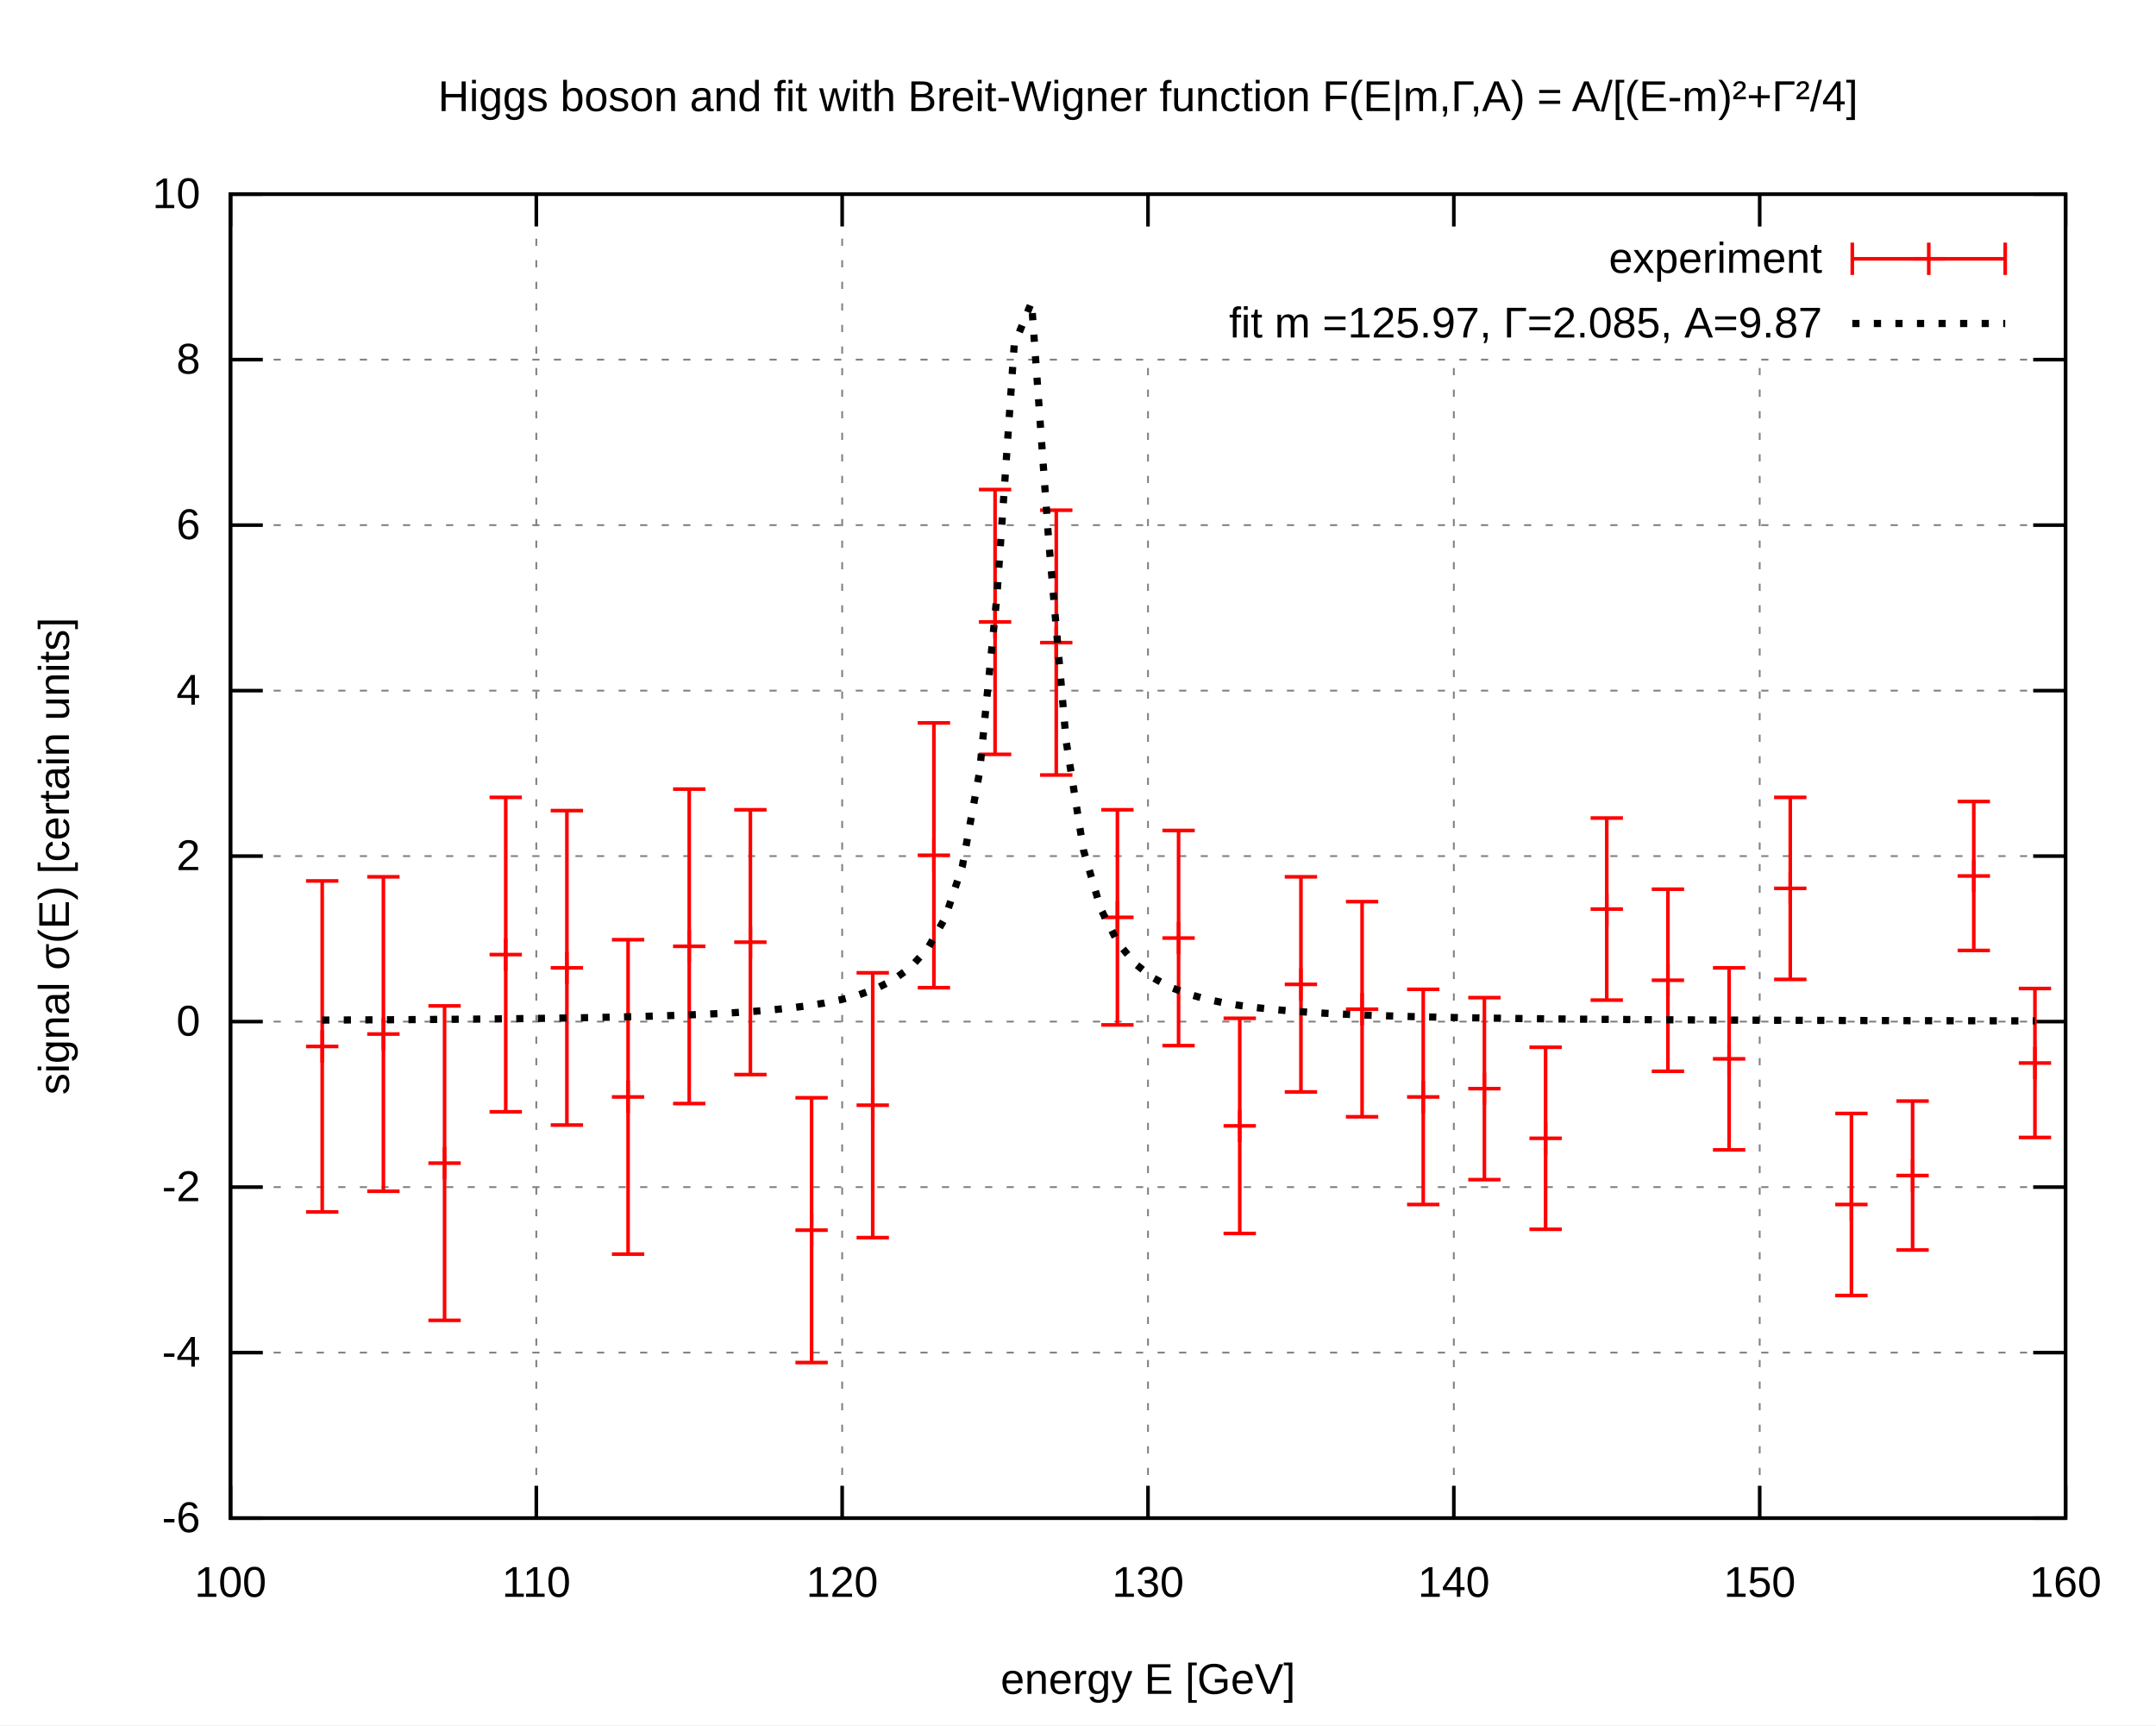
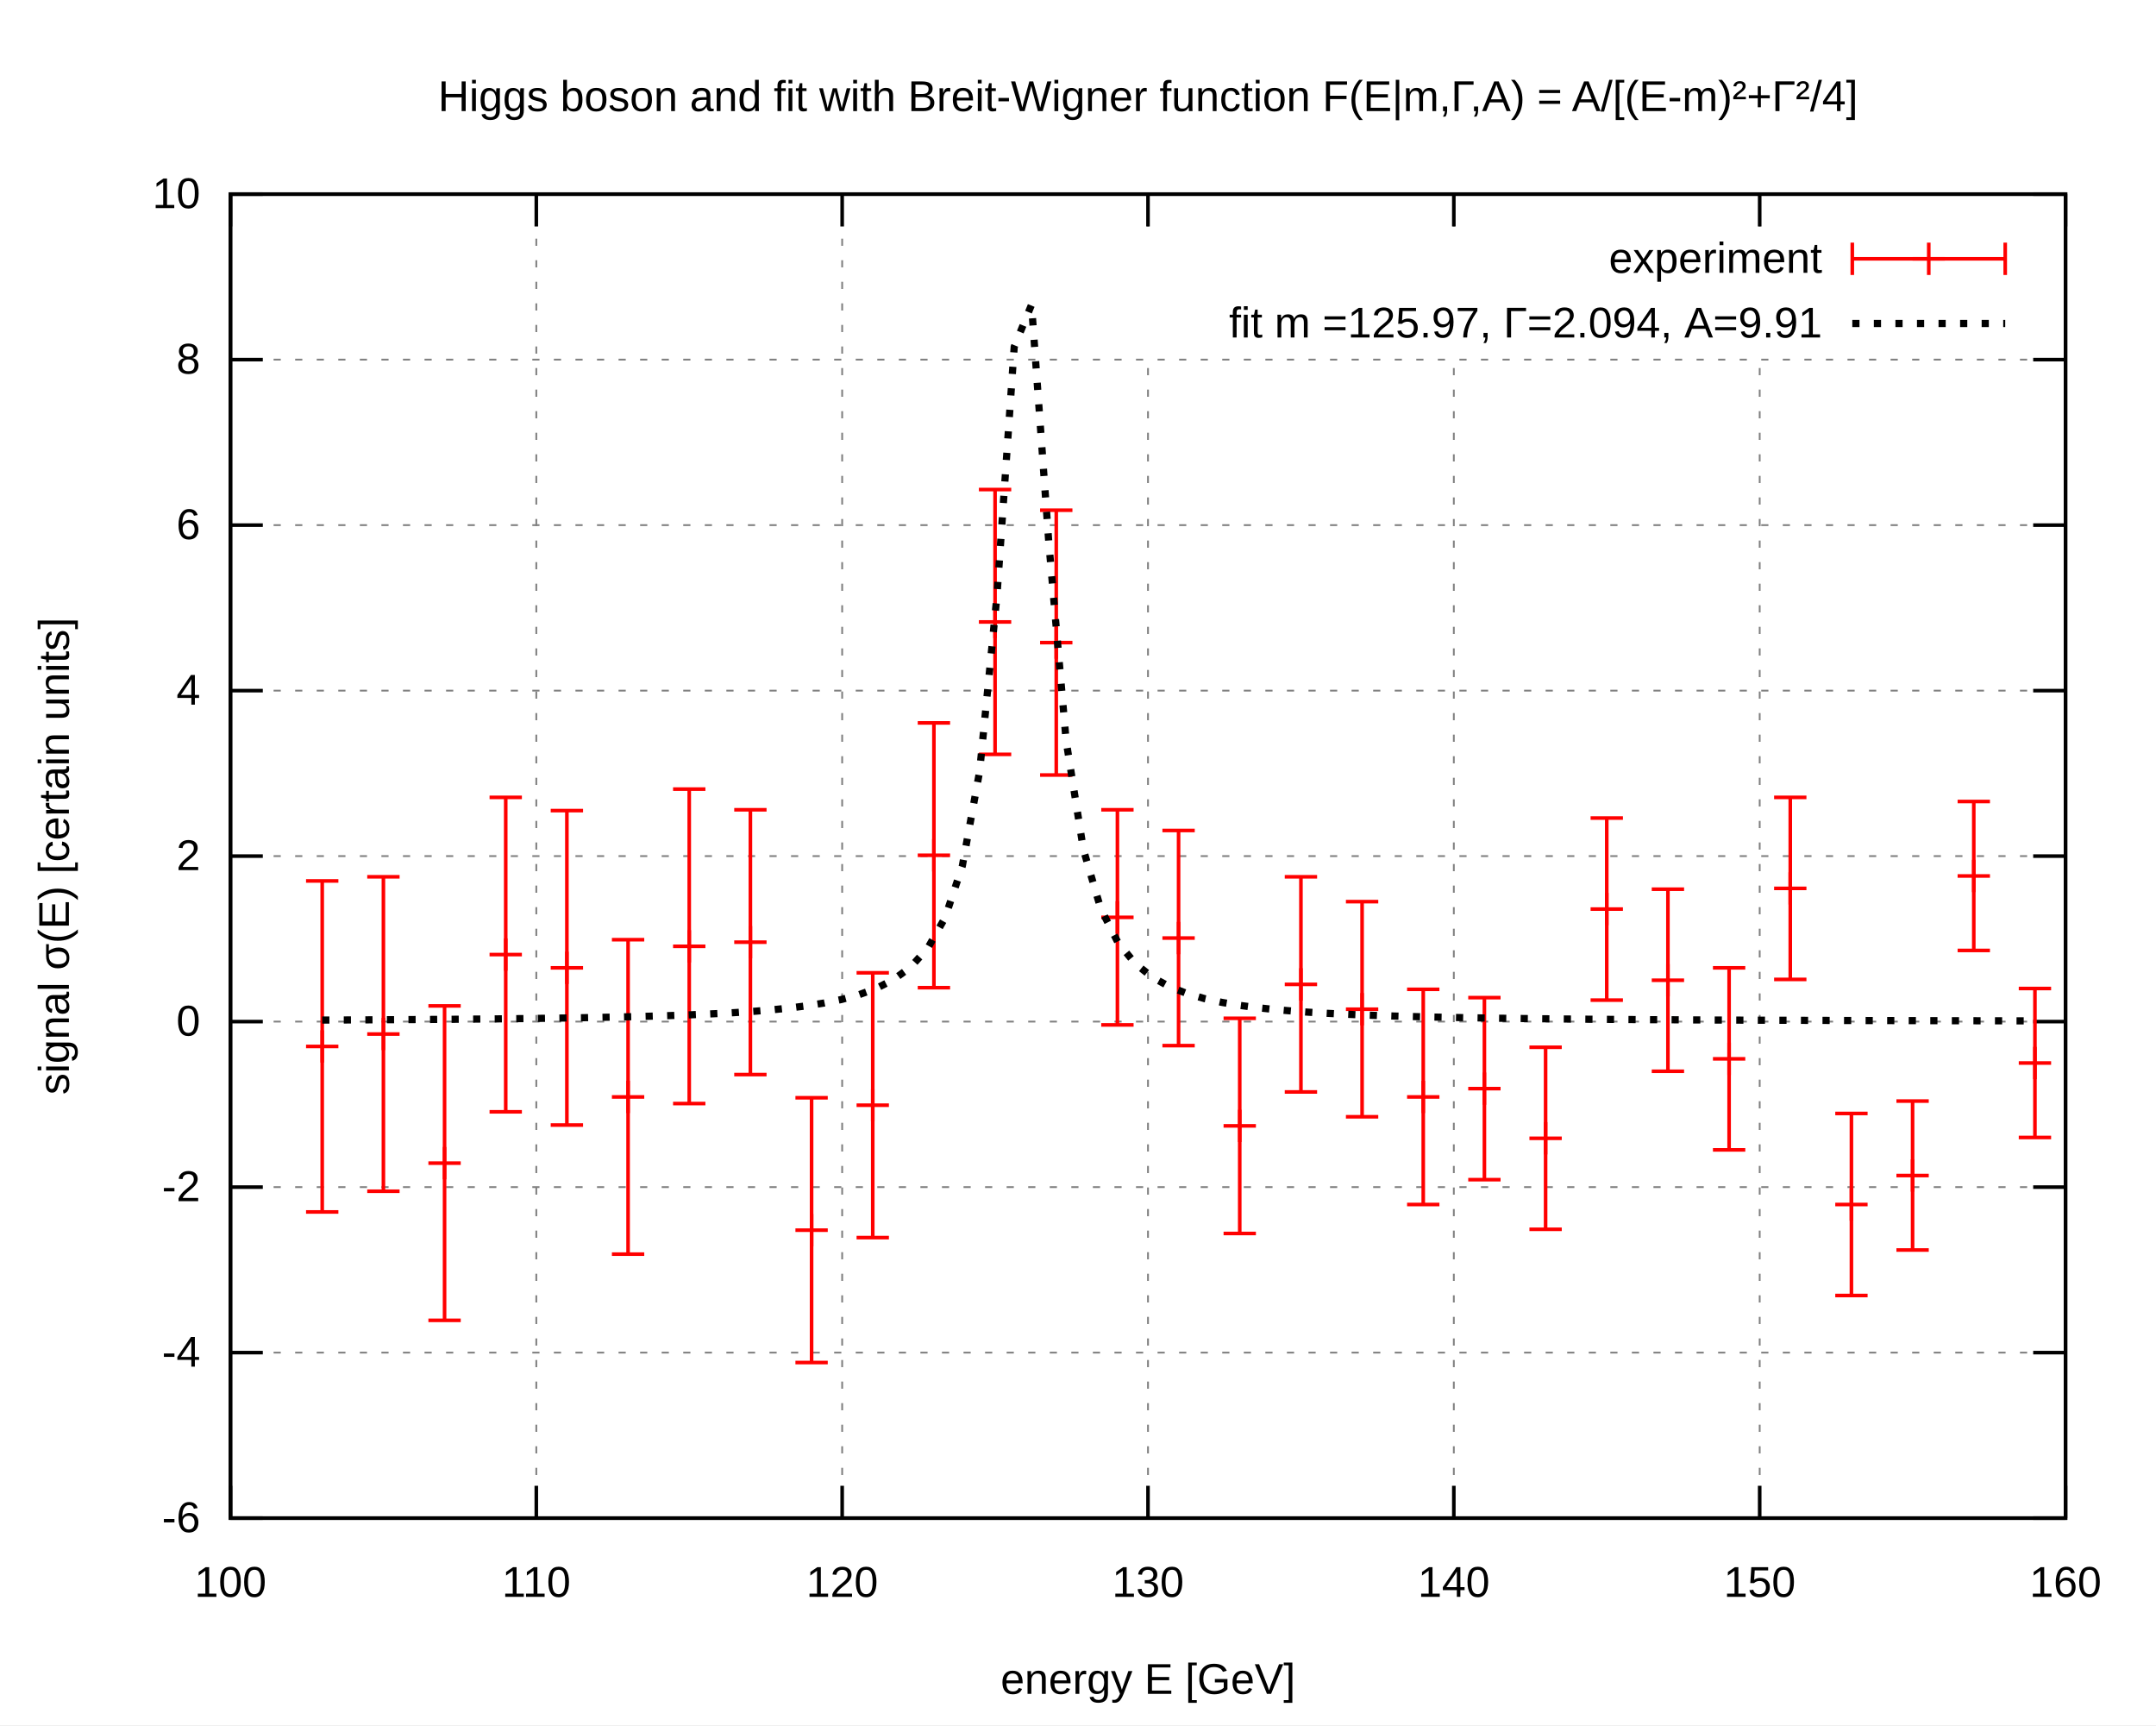
<svg xmlns="http://www.w3.org/2000/svg" xmlns:xlink="http://www.w3.org/1999/xlink" width="600" height="480" viewBox="0 0 600 480">
  <g id="gnuplot_canvas">
    <rect x="0" y="0" width="600" height="480" fill="#ffffff" />
    <defs>
      <circle id="gpDot" r="0.5" stroke-width="0.5" stroke="currentColor" />
      <path id="gpPt0" stroke-width="0.222" stroke="currentColor" d="M-1,0 h2 M0,-1 v2" />
      <path id="gpPt1" stroke-width="0.222" stroke="currentColor" d="M-1,-1 L1,1 M1,-1 L-1,1" />
      <path id="gpPt2" stroke-width="0.222" stroke="currentColor" d="M-1,0 L1,0 M0,-1 L0,1 M-1,-1 L1,1 M-1,1 L1,-1" />
      <rect id="gpPt3" stroke-width="0.222" stroke="currentColor" x="-1" y="-1" width="2" height="2" />
      <rect id="gpPt4" stroke-width="0.222" stroke="currentColor" fill="currentColor" x="-1" y="-1" width="2" height="2" />
      <circle id="gpPt5" stroke-width="0.222" stroke="currentColor" cx="0" cy="0" r="1" />
      <use xlink:href="#gpPt5" id="gpPt6" fill="currentColor" stroke="none" />
      <path id="gpPt7" stroke-width="0.222" stroke="currentColor" d="M0,-1.33 L-1.33,0.67 L1.33,0.67 z" />
      <use xlink:href="#gpPt7" id="gpPt8" fill="currentColor" stroke="none" />
      <use xlink:href="#gpPt7" id="gpPt9" stroke="currentColor" transform="rotate(180)" />
      <use xlink:href="#gpPt9" id="gpPt10" fill="currentColor" stroke="none" />
      <use xlink:href="#gpPt3" id="gpPt11" stroke="currentColor" transform="rotate(45)" />
      <use xlink:href="#gpPt11" id="gpPt12" fill="currentColor" stroke="none" />
      <path id="gpPt13" stroke-width="0.222" stroke="currentColor" d="M0,1.330 L1.265,0.411 L0.782,-1.067 L-0.782,-1.076 L-1.265,0.411 z" />
      <use xlink:href="#gpPt13" id="gpPt14" fill="currentColor" stroke="none" />
      <filter id="textbox" filterUnits="objectBoundingBox" x="0" y="0" height="1" width="1">
        <feFlood flood-color="#FFFFFF" flood-opacity="1" result="bgnd" />
        <feComposite in="SourceGraphic" in2="bgnd" operator="atop" />
      </filter>
      <filter id="greybox" filterUnits="objectBoundingBox" x="0" y="0" height="1" width="1">
        <feFlood flood-color="lightgrey" flood-opacity="1" result="grey" />
        <feComposite in="SourceGraphic" in2="grey" operator="atop" />
      </filter>
    </defs>
    <g fill="none" color="#FFFFFF" stroke="currentColor" stroke-width="1.00" stroke-linecap="butt" stroke-linejoin="miter">
</g>
    <g fill="none" color="black" stroke="currentColor" stroke-width="1.00" stroke-linecap="butt" stroke-linejoin="miter">
</g>
    <g fill="none" color="black" stroke="black" stroke-width="0.50" stroke-linecap="butt" stroke-linejoin="miter">
</g>
    <g fill="none" color="gray" stroke="currentColor" stroke-width="0.50" stroke-linecap="butt" stroke-linejoin="miter">
      <path stroke="gray" stroke-dasharray="2,4" class="gridline" d="M64.14,422.40 L574.82,422.40  " />
    </g>
    <g fill="none" color="gray" stroke="gray" stroke-width="1.00" stroke-linecap="butt" stroke-linejoin="miter">
</g>
    <g fill="none" color="black" stroke="currentColor" stroke-width="1.00" stroke-linecap="butt" stroke-linejoin="miter">
      <path stroke="black" d="M64.14,422.40 L73.14,422.40 M574.82,422.40 L565.82,422.40  " />
      <g transform="translate(55.75,426.30)" stroke="none" fill="black" font-family="Arial" font-size="12.00" text-anchor="end">
        <text>
          <tspan font-family="Arial">-6</tspan>
        </text>
      </g>
    </g>
    <g fill="none" color="black" stroke="currentColor" stroke-width="1.00" stroke-linecap="butt" stroke-linejoin="miter">
</g>
    <g fill="none" color="black" stroke="black" stroke-width="0.50" stroke-linecap="butt" stroke-linejoin="miter">
</g>
    <g fill="none" color="gray" stroke="currentColor" stroke-width="0.50" stroke-linecap="butt" stroke-linejoin="miter">
      <path stroke="gray" stroke-dasharray="2,4" class="gridline" d="M64.14,376.35 L574.82,376.35  " />
    </g>
    <g fill="none" color="gray" stroke="gray" stroke-width="1.00" stroke-linecap="butt" stroke-linejoin="miter">
</g>
    <g fill="none" color="black" stroke="currentColor" stroke-width="1.00" stroke-linecap="butt" stroke-linejoin="miter">
      <path stroke="black" d="M64.14,376.35 L73.14,376.35 M574.82,376.35 L565.82,376.35  " />
      <g transform="translate(55.75,380.25)" stroke="none" fill="black" font-family="Arial" font-size="12.00" text-anchor="end">
        <text>
          <tspan font-family="Arial">-4</tspan>
        </text>
      </g>
    </g>
    <g fill="none" color="black" stroke="currentColor" stroke-width="1.00" stroke-linecap="butt" stroke-linejoin="miter">
</g>
    <g fill="none" color="black" stroke="black" stroke-width="0.50" stroke-linecap="butt" stroke-linejoin="miter">
</g>
    <g fill="none" color="gray" stroke="currentColor" stroke-width="0.50" stroke-linecap="butt" stroke-linejoin="miter">
      <path stroke="gray" stroke-dasharray="2,4" class="gridline" d="M64.14,330.30 L574.82,330.30  " />
    </g>
    <g fill="none" color="gray" stroke="gray" stroke-width="1.00" stroke-linecap="butt" stroke-linejoin="miter">
</g>
    <g fill="none" color="black" stroke="currentColor" stroke-width="1.00" stroke-linecap="butt" stroke-linejoin="miter">
      <path stroke="black" d="M64.14,330.30 L73.14,330.30 M574.82,330.30 L565.82,330.30  " />
      <g transform="translate(55.75,334.20)" stroke="none" fill="black" font-family="Arial" font-size="12.00" text-anchor="end">
        <text>
          <tspan font-family="Arial">-2</tspan>
        </text>
      </g>
    </g>
    <g fill="none" color="black" stroke="currentColor" stroke-width="1.00" stroke-linecap="butt" stroke-linejoin="miter">
</g>
    <g fill="none" color="black" stroke="black" stroke-width="0.50" stroke-linecap="butt" stroke-linejoin="miter">
</g>
    <g fill="none" color="gray" stroke="currentColor" stroke-width="0.50" stroke-linecap="butt" stroke-linejoin="miter">
      <path stroke="gray" stroke-dasharray="2,4" class="gridline" d="M64.14,284.25 L574.82,284.25  " />
    </g>
    <g fill="none" color="gray" stroke="gray" stroke-width="1.00" stroke-linecap="butt" stroke-linejoin="miter">
</g>
    <g fill="none" color="black" stroke="currentColor" stroke-width="1.00" stroke-linecap="butt" stroke-linejoin="miter">
      <path stroke="black" d="M64.14,284.25 L73.14,284.25 M574.82,284.25 L565.82,284.25  " />
      <g transform="translate(55.75,288.15)" stroke="none" fill="black" font-family="Arial" font-size="12.00" text-anchor="end">
        <text>
          <tspan font-family="Arial"> 0</tspan>
        </text>
      </g>
    </g>
    <g fill="none" color="black" stroke="currentColor" stroke-width="1.00" stroke-linecap="butt" stroke-linejoin="miter">
</g>
    <g fill="none" color="black" stroke="black" stroke-width="0.50" stroke-linecap="butt" stroke-linejoin="miter">
</g>
    <g fill="none" color="gray" stroke="currentColor" stroke-width="0.50" stroke-linecap="butt" stroke-linejoin="miter">
      <path stroke="gray" stroke-dasharray="2,4" class="gridline" d="M64.14,238.20 L574.82,238.20  " />
    </g>
    <g fill="none" color="gray" stroke="gray" stroke-width="1.00" stroke-linecap="butt" stroke-linejoin="miter">
</g>
    <g fill="none" color="black" stroke="currentColor" stroke-width="1.00" stroke-linecap="butt" stroke-linejoin="miter">
      <path stroke="black" d="M64.14,238.20 L73.14,238.20 M574.82,238.20 L565.82,238.20  " />
      <g transform="translate(55.75,242.10)" stroke="none" fill="black" font-family="Arial" font-size="12.00" text-anchor="end">
        <text>
          <tspan font-family="Arial"> 2</tspan>
        </text>
      </g>
    </g>
    <g fill="none" color="black" stroke="currentColor" stroke-width="1.00" stroke-linecap="butt" stroke-linejoin="miter">
</g>
    <g fill="none" color="black" stroke="black" stroke-width="0.50" stroke-linecap="butt" stroke-linejoin="miter">
</g>
    <g fill="none" color="gray" stroke="currentColor" stroke-width="0.50" stroke-linecap="butt" stroke-linejoin="miter">
      <path stroke="gray" stroke-dasharray="2,4" class="gridline" d="M64.14,192.16 L574.82,192.16  " />
    </g>
    <g fill="none" color="gray" stroke="gray" stroke-width="1.00" stroke-linecap="butt" stroke-linejoin="miter">
</g>
    <g fill="none" color="black" stroke="currentColor" stroke-width="1.00" stroke-linecap="butt" stroke-linejoin="miter">
      <path stroke="black" d="M64.14,192.16 L73.14,192.16 M574.82,192.16 L565.82,192.16  " />
      <g transform="translate(55.75,196.06)" stroke="none" fill="black" font-family="Arial" font-size="12.00" text-anchor="end">
        <text>
          <tspan font-family="Arial"> 4</tspan>
        </text>
      </g>
    </g>
    <g fill="none" color="black" stroke="currentColor" stroke-width="1.00" stroke-linecap="butt" stroke-linejoin="miter">
</g>
    <g fill="none" color="black" stroke="black" stroke-width="0.50" stroke-linecap="butt" stroke-linejoin="miter">
</g>
    <g fill="none" color="gray" stroke="currentColor" stroke-width="0.50" stroke-linecap="butt" stroke-linejoin="miter">
      <path stroke="gray" stroke-dasharray="2,4" class="gridline" d="M64.14,146.11 L574.82,146.11  " />
    </g>
    <g fill="none" color="gray" stroke="gray" stroke-width="1.00" stroke-linecap="butt" stroke-linejoin="miter">
</g>
    <g fill="none" color="black" stroke="currentColor" stroke-width="1.00" stroke-linecap="butt" stroke-linejoin="miter">
      <path stroke="black" d="M64.14,146.11 L73.14,146.11 M574.82,146.11 L565.82,146.11  " />
      <g transform="translate(55.75,150.01)" stroke="none" fill="black" font-family="Arial" font-size="12.00" text-anchor="end">
        <text>
          <tspan font-family="Arial"> 6</tspan>
        </text>
      </g>
    </g>
    <g fill="none" color="black" stroke="currentColor" stroke-width="1.00" stroke-linecap="butt" stroke-linejoin="miter">
</g>
    <g fill="none" color="black" stroke="black" stroke-width="0.50" stroke-linecap="butt" stroke-linejoin="miter">
</g>
    <g fill="none" color="gray" stroke="currentColor" stroke-width="0.50" stroke-linecap="butt" stroke-linejoin="miter">
      <path stroke="gray" stroke-dasharray="2,4" class="gridline" d="M64.14,100.06 L574.82,100.06  " />
    </g>
    <g fill="none" color="gray" stroke="gray" stroke-width="1.00" stroke-linecap="butt" stroke-linejoin="miter">
</g>
    <g fill="none" color="black" stroke="currentColor" stroke-width="1.00" stroke-linecap="butt" stroke-linejoin="miter">
      <path stroke="black" d="M64.14,100.06 L73.14,100.06 M574.82,100.06 L565.82,100.06  " />
      <g transform="translate(55.75,103.96)" stroke="none" fill="black" font-family="Arial" font-size="12.00" text-anchor="end">
        <text>
          <tspan font-family="Arial"> 8</tspan>
        </text>
      </g>
    </g>
    <g fill="none" color="black" stroke="currentColor" stroke-width="1.00" stroke-linecap="butt" stroke-linejoin="miter">
</g>
    <g fill="none" color="black" stroke="black" stroke-width="0.50" stroke-linecap="butt" stroke-linejoin="miter">
</g>
    <g fill="none" color="gray" stroke="currentColor" stroke-width="0.50" stroke-linecap="butt" stroke-linejoin="miter">
      <path stroke="gray" stroke-dasharray="2,4" class="gridline" d="M64.14,54.01 L574.82,54.01  " />
    </g>
    <g fill="none" color="gray" stroke="gray" stroke-width="1.00" stroke-linecap="butt" stroke-linejoin="miter">
</g>
    <g fill="none" color="black" stroke="currentColor" stroke-width="1.00" stroke-linecap="butt" stroke-linejoin="miter">
      <path stroke="black" d="M64.14,54.01 L73.14,54.01 M574.82,54.01 L565.82,54.01  " />
      <g transform="translate(55.75,57.91)" stroke="none" fill="black" font-family="Arial" font-size="12.00" text-anchor="end">
        <text>
          <tspan font-family="Arial"> 10</tspan>
        </text>
      </g>
    </g>
    <g fill="none" color="black" stroke="currentColor" stroke-width="1.00" stroke-linecap="butt" stroke-linejoin="miter">
</g>
    <g fill="none" color="black" stroke="black" stroke-width="0.50" stroke-linecap="butt" stroke-linejoin="miter">
</g>
    <g fill="none" color="gray" stroke="currentColor" stroke-width="0.50" stroke-linecap="butt" stroke-linejoin="miter">
      <path stroke="gray" stroke-dasharray="2,4" class="gridline" d="M64.14,422.40 L64.14,54.01  " />
    </g>
    <g fill="none" color="gray" stroke="gray" stroke-width="1.00" stroke-linecap="butt" stroke-linejoin="miter">
</g>
    <g fill="none" color="black" stroke="currentColor" stroke-width="1.00" stroke-linecap="butt" stroke-linejoin="miter">
      <path stroke="black" d="M64.14,422.40 L64.14,413.40 M64.14,54.01 L64.14,63.01  " />
      <g transform="translate(64.14,444.30)" stroke="none" fill="black" font-family="Arial" font-size="12.00" text-anchor="middle">
        <text>
          <tspan font-family="Arial"> 100</tspan>
        </text>
      </g>
    </g>
    <g fill="none" color="black" stroke="currentColor" stroke-width="1.00" stroke-linecap="butt" stroke-linejoin="miter">
</g>
    <g fill="none" color="black" stroke="black" stroke-width="0.50" stroke-linecap="butt" stroke-linejoin="miter">
</g>
    <g fill="none" color="gray" stroke="currentColor" stroke-width="0.50" stroke-linecap="butt" stroke-linejoin="miter">
      <path stroke="gray" stroke-dasharray="2,4" class="gridline" d="M149.25,422.40 L149.25,54.01  " />
    </g>
    <g fill="none" color="gray" stroke="gray" stroke-width="1.00" stroke-linecap="butt" stroke-linejoin="miter">
</g>
    <g fill="none" color="black" stroke="currentColor" stroke-width="1.00" stroke-linecap="butt" stroke-linejoin="miter">
      <path stroke="black" d="M149.25,422.40 L149.25,413.40 M149.25,54.01 L149.25,63.01  " />
      <g transform="translate(149.25,444.30)" stroke="none" fill="black" font-family="Arial" font-size="12.00" text-anchor="middle">
        <text>
          <tspan font-family="Arial"> 110</tspan>
        </text>
      </g>
    </g>
    <g fill="none" color="black" stroke="currentColor" stroke-width="1.00" stroke-linecap="butt" stroke-linejoin="miter">
</g>
    <g fill="none" color="black" stroke="black" stroke-width="0.50" stroke-linecap="butt" stroke-linejoin="miter">
</g>
    <g fill="none" color="gray" stroke="currentColor" stroke-width="0.50" stroke-linecap="butt" stroke-linejoin="miter">
      <path stroke="gray" stroke-dasharray="2,4" class="gridline" d="M234.37,422.40 L234.37,54.01  " />
    </g>
    <g fill="none" color="gray" stroke="gray" stroke-width="1.00" stroke-linecap="butt" stroke-linejoin="miter">
</g>
    <g fill="none" color="black" stroke="currentColor" stroke-width="1.00" stroke-linecap="butt" stroke-linejoin="miter">
      <path stroke="black" d="M234.37,422.40 L234.37,413.40 M234.37,54.01 L234.37,63.01  " />
      <g transform="translate(234.37,444.30)" stroke="none" fill="black" font-family="Arial" font-size="12.00" text-anchor="middle">
        <text>
          <tspan font-family="Arial"> 120</tspan>
        </text>
      </g>
    </g>
    <g fill="none" color="black" stroke="currentColor" stroke-width="1.00" stroke-linecap="butt" stroke-linejoin="miter">
</g>
    <g fill="none" color="black" stroke="black" stroke-width="0.50" stroke-linecap="butt" stroke-linejoin="miter">
</g>
    <g fill="none" color="gray" stroke="currentColor" stroke-width="0.50" stroke-linecap="butt" stroke-linejoin="miter">
      <path stroke="gray" stroke-dasharray="2,4" class="gridline" d="M319.48,422.40 L319.48,99.01 M319.48,63.01 L319.48,54.01  " />
    </g>
    <g fill="none" color="gray" stroke="gray" stroke-width="1.00" stroke-linecap="butt" stroke-linejoin="miter">
</g>
    <g fill="none" color="black" stroke="currentColor" stroke-width="1.00" stroke-linecap="butt" stroke-linejoin="miter">
      <path stroke="black" d="M319.48,422.40 L319.48,413.40 M319.48,54.01 L319.48,63.01  " />
      <g transform="translate(319.48,444.30)" stroke="none" fill="black" font-family="Arial" font-size="12.00" text-anchor="middle">
        <text>
          <tspan font-family="Arial"> 130</tspan>
        </text>
      </g>
    </g>
    <g fill="none" color="black" stroke="currentColor" stroke-width="1.00" stroke-linecap="butt" stroke-linejoin="miter">
</g>
    <g fill="none" color="black" stroke="black" stroke-width="0.50" stroke-linecap="butt" stroke-linejoin="miter">
</g>
    <g fill="none" color="gray" stroke="currentColor" stroke-width="0.50" stroke-linecap="butt" stroke-linejoin="miter">
      <path stroke="gray" stroke-dasharray="2,4" class="gridline" d="M404.59,422.40 L404.59,99.01 M404.59,63.01 L404.59,54.01  " />
    </g>
    <g fill="none" color="gray" stroke="gray" stroke-width="1.00" stroke-linecap="butt" stroke-linejoin="miter">
</g>
    <g fill="none" color="black" stroke="currentColor" stroke-width="1.00" stroke-linecap="butt" stroke-linejoin="miter">
      <path stroke="black" d="M404.59,422.40 L404.59,413.40 M404.59,54.01 L404.59,63.01  " />
      <g transform="translate(404.59,444.30)" stroke="none" fill="black" font-family="Arial" font-size="12.00" text-anchor="middle">
        <text>
          <tspan font-family="Arial"> 140</tspan>
        </text>
      </g>
    </g>
    <g fill="none" color="black" stroke="currentColor" stroke-width="1.00" stroke-linecap="butt" stroke-linejoin="miter">
</g>
    <g fill="none" color="black" stroke="black" stroke-width="0.50" stroke-linecap="butt" stroke-linejoin="miter">
</g>
    <g fill="none" color="gray" stroke="currentColor" stroke-width="0.50" stroke-linecap="butt" stroke-linejoin="miter">
      <path stroke="gray" stroke-dasharray="2,4" class="gridline" d="M489.71,422.40 L489.71,99.01 M489.71,63.01 L489.71,54.01  " />
    </g>
    <g fill="none" color="gray" stroke="gray" stroke-width="1.00" stroke-linecap="butt" stroke-linejoin="miter">
</g>
    <g fill="none" color="black" stroke="currentColor" stroke-width="1.00" stroke-linecap="butt" stroke-linejoin="miter">
      <path stroke="black" d="M489.71,422.40 L489.71,413.40 M489.71,54.01 L489.71,63.01  " />
      <g transform="translate(489.71,444.30)" stroke="none" fill="black" font-family="Arial" font-size="12.00" text-anchor="middle">
        <text>
          <tspan font-family="Arial"> 150</tspan>
        </text>
      </g>
    </g>
    <g fill="none" color="black" stroke="currentColor" stroke-width="1.00" stroke-linecap="butt" stroke-linejoin="miter">
</g>
    <g fill="none" color="black" stroke="black" stroke-width="0.50" stroke-linecap="butt" stroke-linejoin="miter">
</g>
    <g fill="none" color="gray" stroke="currentColor" stroke-width="0.50" stroke-linecap="butt" stroke-linejoin="miter">
      <path stroke="gray" stroke-dasharray="2,4" class="gridline" d="M574.82,422.40 L574.82,54.01  " />
    </g>
    <g fill="none" color="gray" stroke="gray" stroke-width="1.00" stroke-linecap="butt" stroke-linejoin="miter">
</g>
    <g fill="none" color="black" stroke="currentColor" stroke-width="1.00" stroke-linecap="butt" stroke-linejoin="miter">
      <path stroke="black" d="M574.82,422.40 L574.82,413.40 M574.82,54.01 L574.82,63.01  " />
      <g transform="translate(574.82,444.30)" stroke="none" fill="black" font-family="Arial" font-size="12.00" text-anchor="middle">
        <text>
          <tspan font-family="Arial"> 160</tspan>
        </text>
      </g>
    </g>
    <g fill="none" color="black" stroke="currentColor" stroke-width="1.00" stroke-linecap="butt" stroke-linejoin="miter">
</g>
    <g fill="none" color="black" stroke="currentColor" stroke-width="1.00" stroke-linecap="butt" stroke-linejoin="miter">
      <path stroke="black" d="M64.14,54.01 L64.14,422.40 L574.82,422.40 L574.82,54.01 L64.14,54.01 Z  " />
    </g>
    <g fill="none" color="black" stroke="currentColor" stroke-width="1.00" stroke-linecap="butt" stroke-linejoin="miter">
      <g transform="translate(19.18,238.21) rotate(270)" stroke="none" fill="black" font-family="Arial" font-size="12.00" text-anchor="middle">
        <text>
          <tspan font-family="Arial">signal σ(E) [certain units]</tspan>
        </text>
      </g>
    </g>
    <g fill="none" color="black" stroke="currentColor" stroke-width="1.00" stroke-linecap="butt" stroke-linejoin="miter">
      <g transform="translate(319.48,471.30)" stroke="none" fill="black" font-family="Arial" font-size="12.00" text-anchor="middle">
        <text>
          <tspan font-family="Arial">energy E [GeV]</tspan>
        </text>
      </g>
    </g>
    <g fill="none" color="black" stroke="currentColor" stroke-width="1.00" stroke-linecap="butt" stroke-linejoin="miter">
</g>
    <g id="gnuplot_plot_1">
      <g fill="none" color="black" stroke="currentColor" stroke-width="1.00" stroke-linecap="butt" stroke-linejoin="miter">
        <g transform="translate(507.09,75.91)" stroke="none" fill="black" font-family="Arial" font-size="12.00" text-anchor="end">
          <text>
            <tspan font-family="Arial">experiment</tspan>
          </text>
        </g>
      </g>
      <g fill="none" color="black" stroke="currentColor" stroke-width="1.00" stroke-linecap="butt" stroke-linejoin="miter">
        <path stroke="rgb(255,   0,   0)" d="M515.48,72.01 L558.04,72.01 M515.48,67.51 L515.48,76.51 M558.04,67.51 L558.04,76.51 M89.67,337.21 L89.67,245.11   M85.17,337.21 L94.17,337.21 M85.17,245.11 L94.17,245.11 M106.70,331.45 L106.70,243.96 M102.20,331.45 L111.20,331.45   M102.20,243.96 L111.20,243.96 M123.72,367.37 L123.72,279.88 M119.22,367.37 L128.22,367.37 M119.22,279.88 L128.22,279.88   M140.74,309.35 L140.74,221.86 M136.24,309.35 L145.24,309.35 M136.24,221.86 L145.24,221.86 M157.76,313.03 L157.76,225.54   M153.26,313.03 L162.26,313.03 M153.26,225.54 L162.26,225.54 M174.79,348.95 L174.79,261.46 M170.29,348.95 L179.29,348.95   M170.29,261.46 L179.29,261.46 M191.81,307.05 L191.81,219.56 M187.31,307.05 L196.31,307.05 M187.31,219.56 L196.31,219.56   M208.83,298.99 L208.83,225.31 M204.33,298.99 L213.33,298.99 M204.33,225.31 L213.33,225.31 M225.86,379.11 L225.86,305.44   M221.36,379.11 L230.36,379.11 M221.36,305.44 L230.36,305.44 M242.88,344.35 L242.88,270.67 M238.38,344.35 L247.38,344.35   M238.38,270.67 L247.38,270.67 M259.90,274.81 L259.90,201.14 M255.40,274.81 L264.40,274.81 M255.40,201.14 L264.40,201.14   M276.92,209.89 L276.92,136.21 M272.42,209.89 L281.42,209.89 M272.42,136.21 L281.42,136.21 M293.95,215.64 L293.95,141.96   M289.45,215.64 L298.45,215.64 M289.45,141.96 L298.45,141.96 M310.97,285.17 L310.97,225.31 M306.47,285.17 L315.47,285.17   M306.47,225.31 L315.47,225.31 M327.99,290.93 L327.99,231.07 M323.49,290.93 L332.49,290.93 M323.49,231.07 L332.49,231.07   M345.01,343.20 L345.01,283.33 M340.51,343.20 L349.51,343.20 M340.51,283.33 L349.51,283.33 M362.04,303.82 L362.04,243.96   M357.54,303.82 L366.54,303.82 M357.54,243.96 L366.54,243.96 M379.06,310.73 L379.06,250.87 M374.56,310.73 L383.56,310.73   M374.56,250.87 L383.56,250.87 M396.08,335.14 L396.08,275.27 M391.58,335.14 L400.58,335.14 M391.58,275.27 L400.58,275.27   M413.10,328.23 L413.10,277.58 M408.60,328.23 L417.60,328.23 M408.60,277.58 L417.60,277.58 M430.13,342.04 L430.13,291.39   M425.63,342.04 L434.63,342.04 M425.63,291.39 L434.63,291.39 M447.15,278.27 L447.15,227.61 M442.65,278.27 L451.65,278.27   M442.65,227.61 L451.65,227.61 M464.17,298.07 L464.17,247.41 M459.67,298.07 L468.67,298.07 M459.67,247.41 L468.67,247.41   M481.20,319.94 L481.20,269.29 M476.70,319.94 L485.70,319.94 M476.70,269.29 L485.70,269.29 M498.22,272.51 L498.22,221.86   M493.72,272.51 L502.72,272.51 M493.72,221.86 L502.72,221.86 M515.24,360.46 L515.24,309.81 M510.74,360.46 L519.74,360.46   M510.74,309.81 L519.74,309.81 M532.26,347.80 L532.26,306.36 M527.76,347.80 L536.76,347.80 M527.76,306.36 L536.76,306.36   M549.29,264.45 L549.29,223.01 M544.79,264.45 L553.79,264.45 M544.79,223.01 L553.79,223.01 M566.31,316.49 L566.31,275.04   M561.81,316.49 L570.81,316.49 M561.81,275.04 L570.81,275.04  " />
      </g>
      <g fill="none" color="black" stroke="currentColor" stroke-width="1.00" stroke-linecap="butt" stroke-linejoin="miter">
        <use xlink:href="#gpPt0" transform="translate(89.67,291.16) scale(4.50)" color="rgb(255,   0,   0)" />
        <use xlink:href="#gpPt0" transform="translate(106.70,287.71) scale(4.50)" color="rgb(255,   0,   0)" />
        <use xlink:href="#gpPt0" transform="translate(123.72,323.63) scale(4.50)" color="rgb(255,   0,   0)" />
        <use xlink:href="#gpPt0" transform="translate(140.74,265.60) scale(4.50)" color="rgb(255,   0,   0)" />
        <use xlink:href="#gpPt0" transform="translate(157.76,269.29) scale(4.50)" color="rgb(255,   0,   0)" />
        <use xlink:href="#gpPt0" transform="translate(174.79,305.21) scale(4.50)" color="rgb(255,   0,   0)" />
        <use xlink:href="#gpPt0" transform="translate(191.81,263.30) scale(4.50)" color="rgb(255,   0,   0)" />
        <use xlink:href="#gpPt0" transform="translate(208.83,262.15) scale(4.50)" color="rgb(255,   0,   0)" />
        <use xlink:href="#gpPt0" transform="translate(225.86,342.28) scale(4.50)" color="rgb(255,   0,   0)" />
        <use xlink:href="#gpPt0" transform="translate(242.88,307.51) scale(4.50)" color="rgb(255,   0,   0)" />
        <use xlink:href="#gpPt0" transform="translate(259.90,237.97) scale(4.50)" color="rgb(255,   0,   0)" />
        <use xlink:href="#gpPt0" transform="translate(276.92,173.05) scale(4.50)" color="rgb(255,   0,   0)" />
        <use xlink:href="#gpPt0" transform="translate(293.95,178.80) scale(4.50)" color="rgb(255,   0,   0)" />
        <use xlink:href="#gpPt0" transform="translate(310.97,255.24) scale(4.50)" color="rgb(255,   0,   0)" />
        <use xlink:href="#gpPt0" transform="translate(327.99,261.00) scale(4.50)" color="rgb(255,   0,   0)" />
        <use xlink:href="#gpPt0" transform="translate(345.01,313.26) scale(4.50)" color="rgb(255,   0,   0)" />
        <use xlink:href="#gpPt0" transform="translate(362.04,273.89) scale(4.50)" color="rgb(255,   0,   0)" />
        <use xlink:href="#gpPt0" transform="translate(379.06,280.80) scale(4.50)" color="rgb(255,   0,   0)" />
        <use xlink:href="#gpPt0" transform="translate(396.08,305.21) scale(4.50)" color="rgb(255,   0,   0)" />
        <use xlink:href="#gpPt0" transform="translate(413.10,302.90) scale(4.50)" color="rgb(255,   0,   0)" />
        <use xlink:href="#gpPt0" transform="translate(430.13,316.72) scale(4.50)" color="rgb(255,   0,   0)" />
        <use xlink:href="#gpPt0" transform="translate(447.15,252.94) scale(4.50)" color="rgb(255,   0,   0)" />
        <use xlink:href="#gpPt0" transform="translate(464.17,272.74) scale(4.50)" color="rgb(255,   0,   0)" />
        <use xlink:href="#gpPt0" transform="translate(481.20,294.61) scale(4.50)" color="rgb(255,   0,   0)" />
        <use xlink:href="#gpPt0" transform="translate(498.22,247.18) scale(4.50)" color="rgb(255,   0,   0)" />
        <use xlink:href="#gpPt0" transform="translate(515.24,335.14) scale(4.50)" color="rgb(255,   0,   0)" />
        <use xlink:href="#gpPt0" transform="translate(532.26,327.08) scale(4.50)" color="rgb(255,   0,   0)" />
        <use xlink:href="#gpPt0" transform="translate(549.29,243.73) scale(4.50)" color="rgb(255,   0,   0)" />
        <use xlink:href="#gpPt0" transform="translate(566.31,295.77) scale(4.50)" color="rgb(255,   0,   0)" />
        <use xlink:href="#gpPt0" transform="translate(536.76,72.01) scale(4.50)" color="rgb(255,   0,   0)" />
      </g>
    </g>
    <g id="gnuplot_plot_2">
      <g fill="none" color="#FFFFFF" stroke="rgb(255,   0,   0)" stroke-width="2.00" stroke-linecap="butt" stroke-linejoin="miter">
</g>
      <g fill="none" color="black" stroke="currentColor" stroke-width="2.00" stroke-linecap="butt" stroke-linejoin="miter">
        <g transform="translate(507.09,93.91)" stroke="none" fill="black" font-family="Arial" font-size="12.00" text-anchor="end">
          <text>
-             <tspan font-family="Arial">fit m =125.97, Γ=2.085, A=9.87</tspan>
+             <tspan font-family="Arial">fit m =125.97, Γ=2.094, A=9.91</tspan>
          </text>
        </g>
      </g>
      <g fill="none" color="black" stroke="currentColor" stroke-width="2.00" stroke-linecap="butt" stroke-linejoin="miter">
-         <path stroke="rgb(  0,   0,   0)" stroke-dasharray=" 2,4" d="M515.48,90.01 L558.04,90.01 M89.67,283.82 L94.49,283.80 L99.30,283.78 L104.12,283.75 L108.93,283.73 L113.75,283.70   L118.56,283.66 L123.38,283.63 L128.19,283.59 L133.00,283.55 L137.82,283.50 L142.63,283.45 L147.45,283.39 L152.26,283.33   L157.08,283.26 L161.89,283.18 L166.71,283.09 L171.52,282.99 L176.33,282.87 L181.15,282.74 L185.96,282.59 L190.78,282.42   L195.59,282.22 L200.41,281.99 L205.22,281.71 L210.04,281.38 L214.85,280.98 L219.67,280.49 L224.48,279.88 L229.29,279.11   L234.11,278.13 L238.92,276.84 L243.74,275.09 L248.55,272.67 L253.37,269.18 L258.18,263.89 L263.00,255.45 L267.81,241.05   L272.62,214.74 L277.44,165.77 L282.25,95.93 L287.07,84.09 L291.88,150.87 L296.70,206.21 L301.51,236.51 L306.33,252.90   L311.14,262.35 L315.96,268.19 L320.77,272.00 L325.58,274.62 L330.40,276.49 L335.21,277.87 L340.03,278.92 L344.84,279.73   L349.66,280.36 L354.47,280.88 L359.29,281.30 L364.10,281.64 L368.91,281.93 L373.73,282.17 L378.54,282.38 L383.36,282.56   L388.17,282.71 L392.99,282.85 L397.80,282.96 L402.62,283.07 L407.43,283.16 L412.24,283.24 L417.06,283.31 L421.87,283.38   L426.69,283.43 L431.50,283.49 L436.32,283.54 L441.13,283.58 L445.95,283.62 L450.76,283.65 L455.58,283.69 L460.39,283.72   L465.20,283.75 L470.02,283.77 L474.83,283.80 L479.65,283.82 L484.46,283.84 L489.28,283.86 L494.09,283.88 L498.91,283.89   L503.72,283.91 L508.53,283.92 L513.35,283.94 L518.16,283.95 L522.98,283.96 L527.79,283.97 L532.61,283.99 L537.42,284.00   L542.24,284.00 L547.05,284.01 L551.87,284.02 L556.68,284.03 L561.49,284.04 L566.31,284.05  " />
+         <path stroke="rgb(  0,   0,   0)" stroke-dasharray=" 2,4" d="M515.48,90.01 L558.04,90.01 M89.67,283.82 L94.49,283.80 L99.30,283.78 L104.12,283.75 L108.93,283.72 L113.75,283.69   L118.56,283.66 L123.38,283.62 L128.19,283.59 L133.00,283.54 L137.82,283.50 L142.63,283.44 L147.45,283.39 L152.26,283.32   L157.08,283.25 L161.89,283.17 L166.71,283.08 L171.52,282.98 L176.33,282.87 L181.15,282.74 L185.96,282.59 L190.78,282.42   L195.59,282.21 L200.41,281.98 L205.22,281.70 L210.04,281.37 L214.85,280.97 L219.67,280.47 L224.48,279.86 L229.29,279.09   L234.11,278.11 L238.92,276.81 L243.74,275.06 L248.55,272.63 L253.37,269.12 L258.18,263.82 L263.00,255.36 L267.81,240.94   L272.62,214.63 L277.44,165.80 L282.25,96.49 L287.07,84.79 L291.88,151.02 L296.70,206.14 L301.51,236.41 L306.33,252.81   L311.14,262.28 L315.96,268.13 L320.77,271.96 L325.58,274.59 L330.40,276.46 L335.21,277.85 L340.03,278.90 L344.84,279.71   L349.66,280.35 L354.47,280.86 L359.29,281.28 L364.10,281.63 L368.91,281.92 L373.73,282.17 L378.54,282.37 L383.36,282.55   L388.17,282.71 L392.99,282.84 L397.80,282.96 L402.62,283.06 L407.43,283.15 L412.24,283.23 L417.06,283.31 L421.87,283.37   L426.69,283.43 L431.50,283.48 L436.32,283.53 L441.13,283.58 L445.95,283.62 L450.76,283.65 L455.58,283.69 L460.39,283.72   L465.20,283.74 L470.02,283.77 L474.83,283.80 L479.65,283.82 L484.46,283.84 L489.28,283.86 L494.09,283.88 L498.91,283.89   L503.72,283.91 L508.53,283.92 L513.35,283.94 L518.16,283.95 L522.98,283.96 L527.79,283.97 L532.61,283.98 L537.42,283.99   L542.24,284.00 L547.05,284.01 L551.87,284.02 L556.68,284.03 L561.49,284.04 L566.31,284.04  " />
      </g>
    </g>
    <g fill="none" color="black" stroke="currentColor" stroke-width="2.00" stroke-linecap="butt" stroke-linejoin="miter">
</g>
    <g fill="none" color="black" stroke="black" stroke-width="1.00" stroke-linecap="butt" stroke-linejoin="miter">
</g>
    <g fill="none" color="black" stroke="currentColor" stroke-width="1.00" stroke-linecap="butt" stroke-linejoin="miter">
      <path stroke="black" d="M64.14,54.01 L64.14,422.40 L574.82,422.40 L574.82,54.01 L64.14,54.01 Z  " />
    </g>
    <g fill="none" color="black" stroke="currentColor" stroke-width="1.00" stroke-linecap="butt" stroke-linejoin="miter">
      <g transform="translate(319.48,30.91)" stroke="none" fill="black" font-family="Arial" font-size="12.00" text-anchor="middle">
        <text>
          <tspan font-family="Arial">Higgs boson and fit with Breit-Wigner function F(E|m,Γ,A) = A/[(E-m)²+Γ²/4]</tspan>
        </text>
      </g>
    </g>
    <g fill="none" color="black" stroke="currentColor" stroke-width="1.00" stroke-linecap="butt" stroke-linejoin="miter">
</g>
  </g>
</svg>
